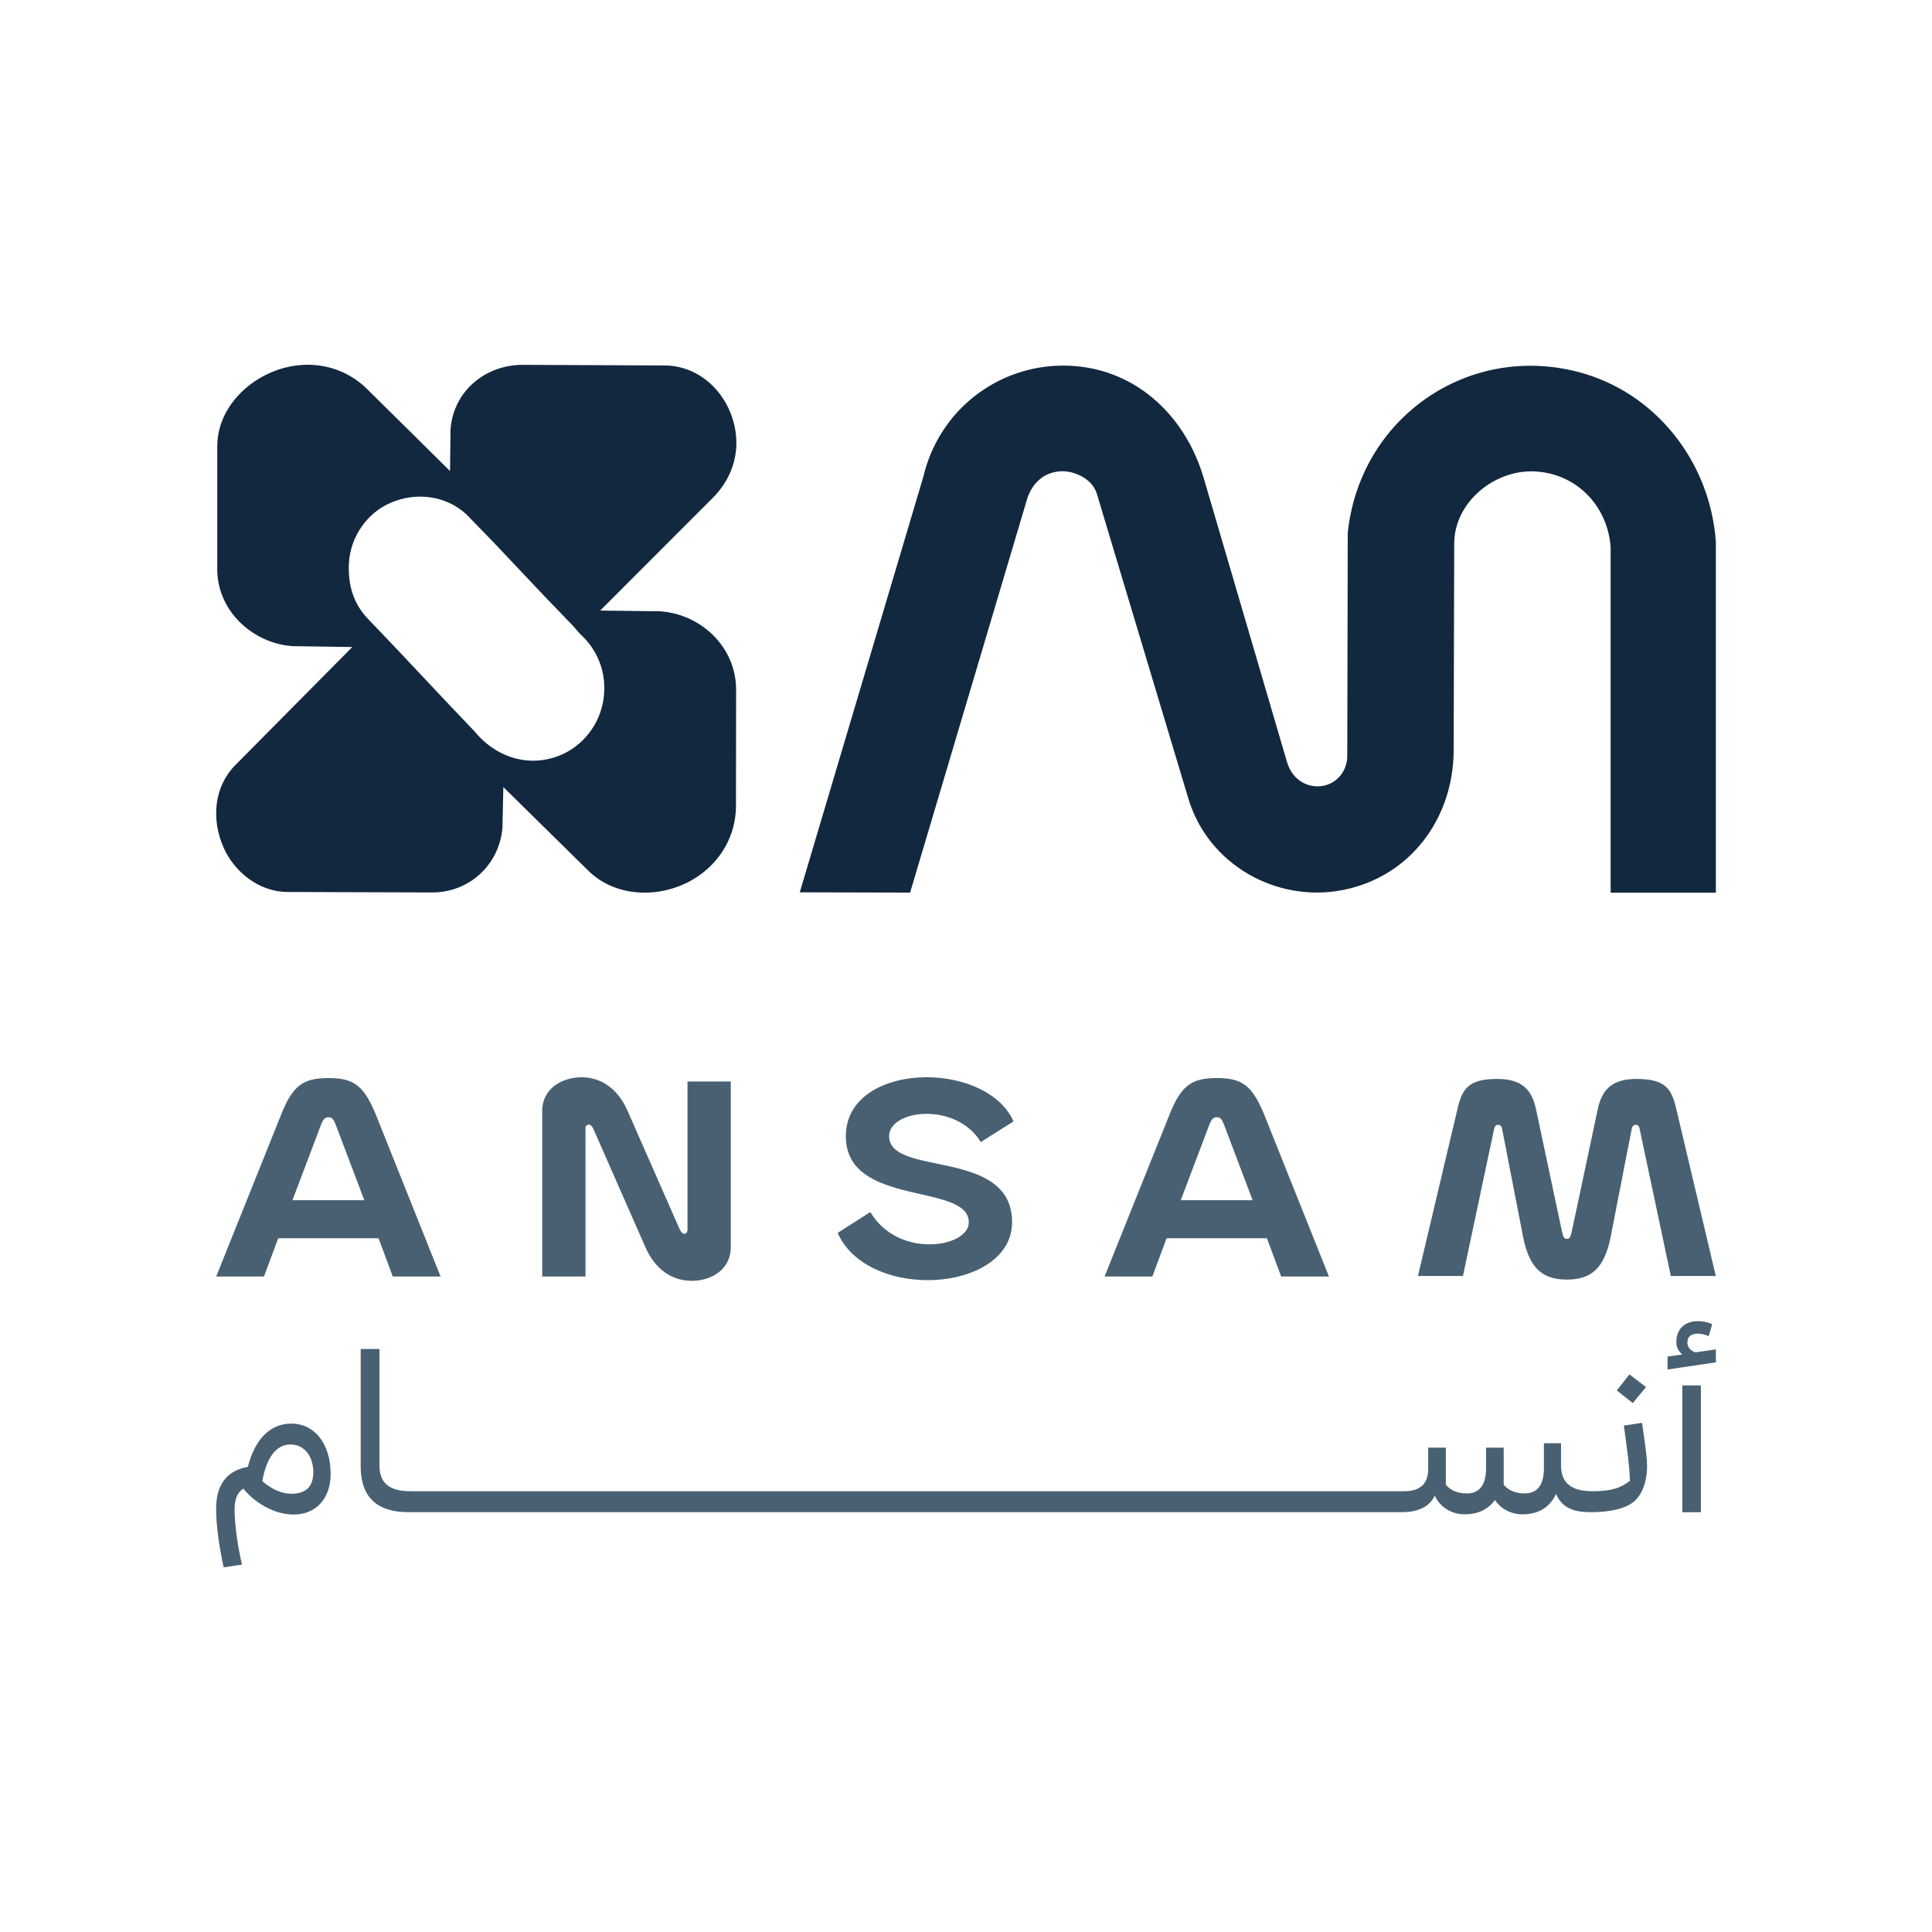
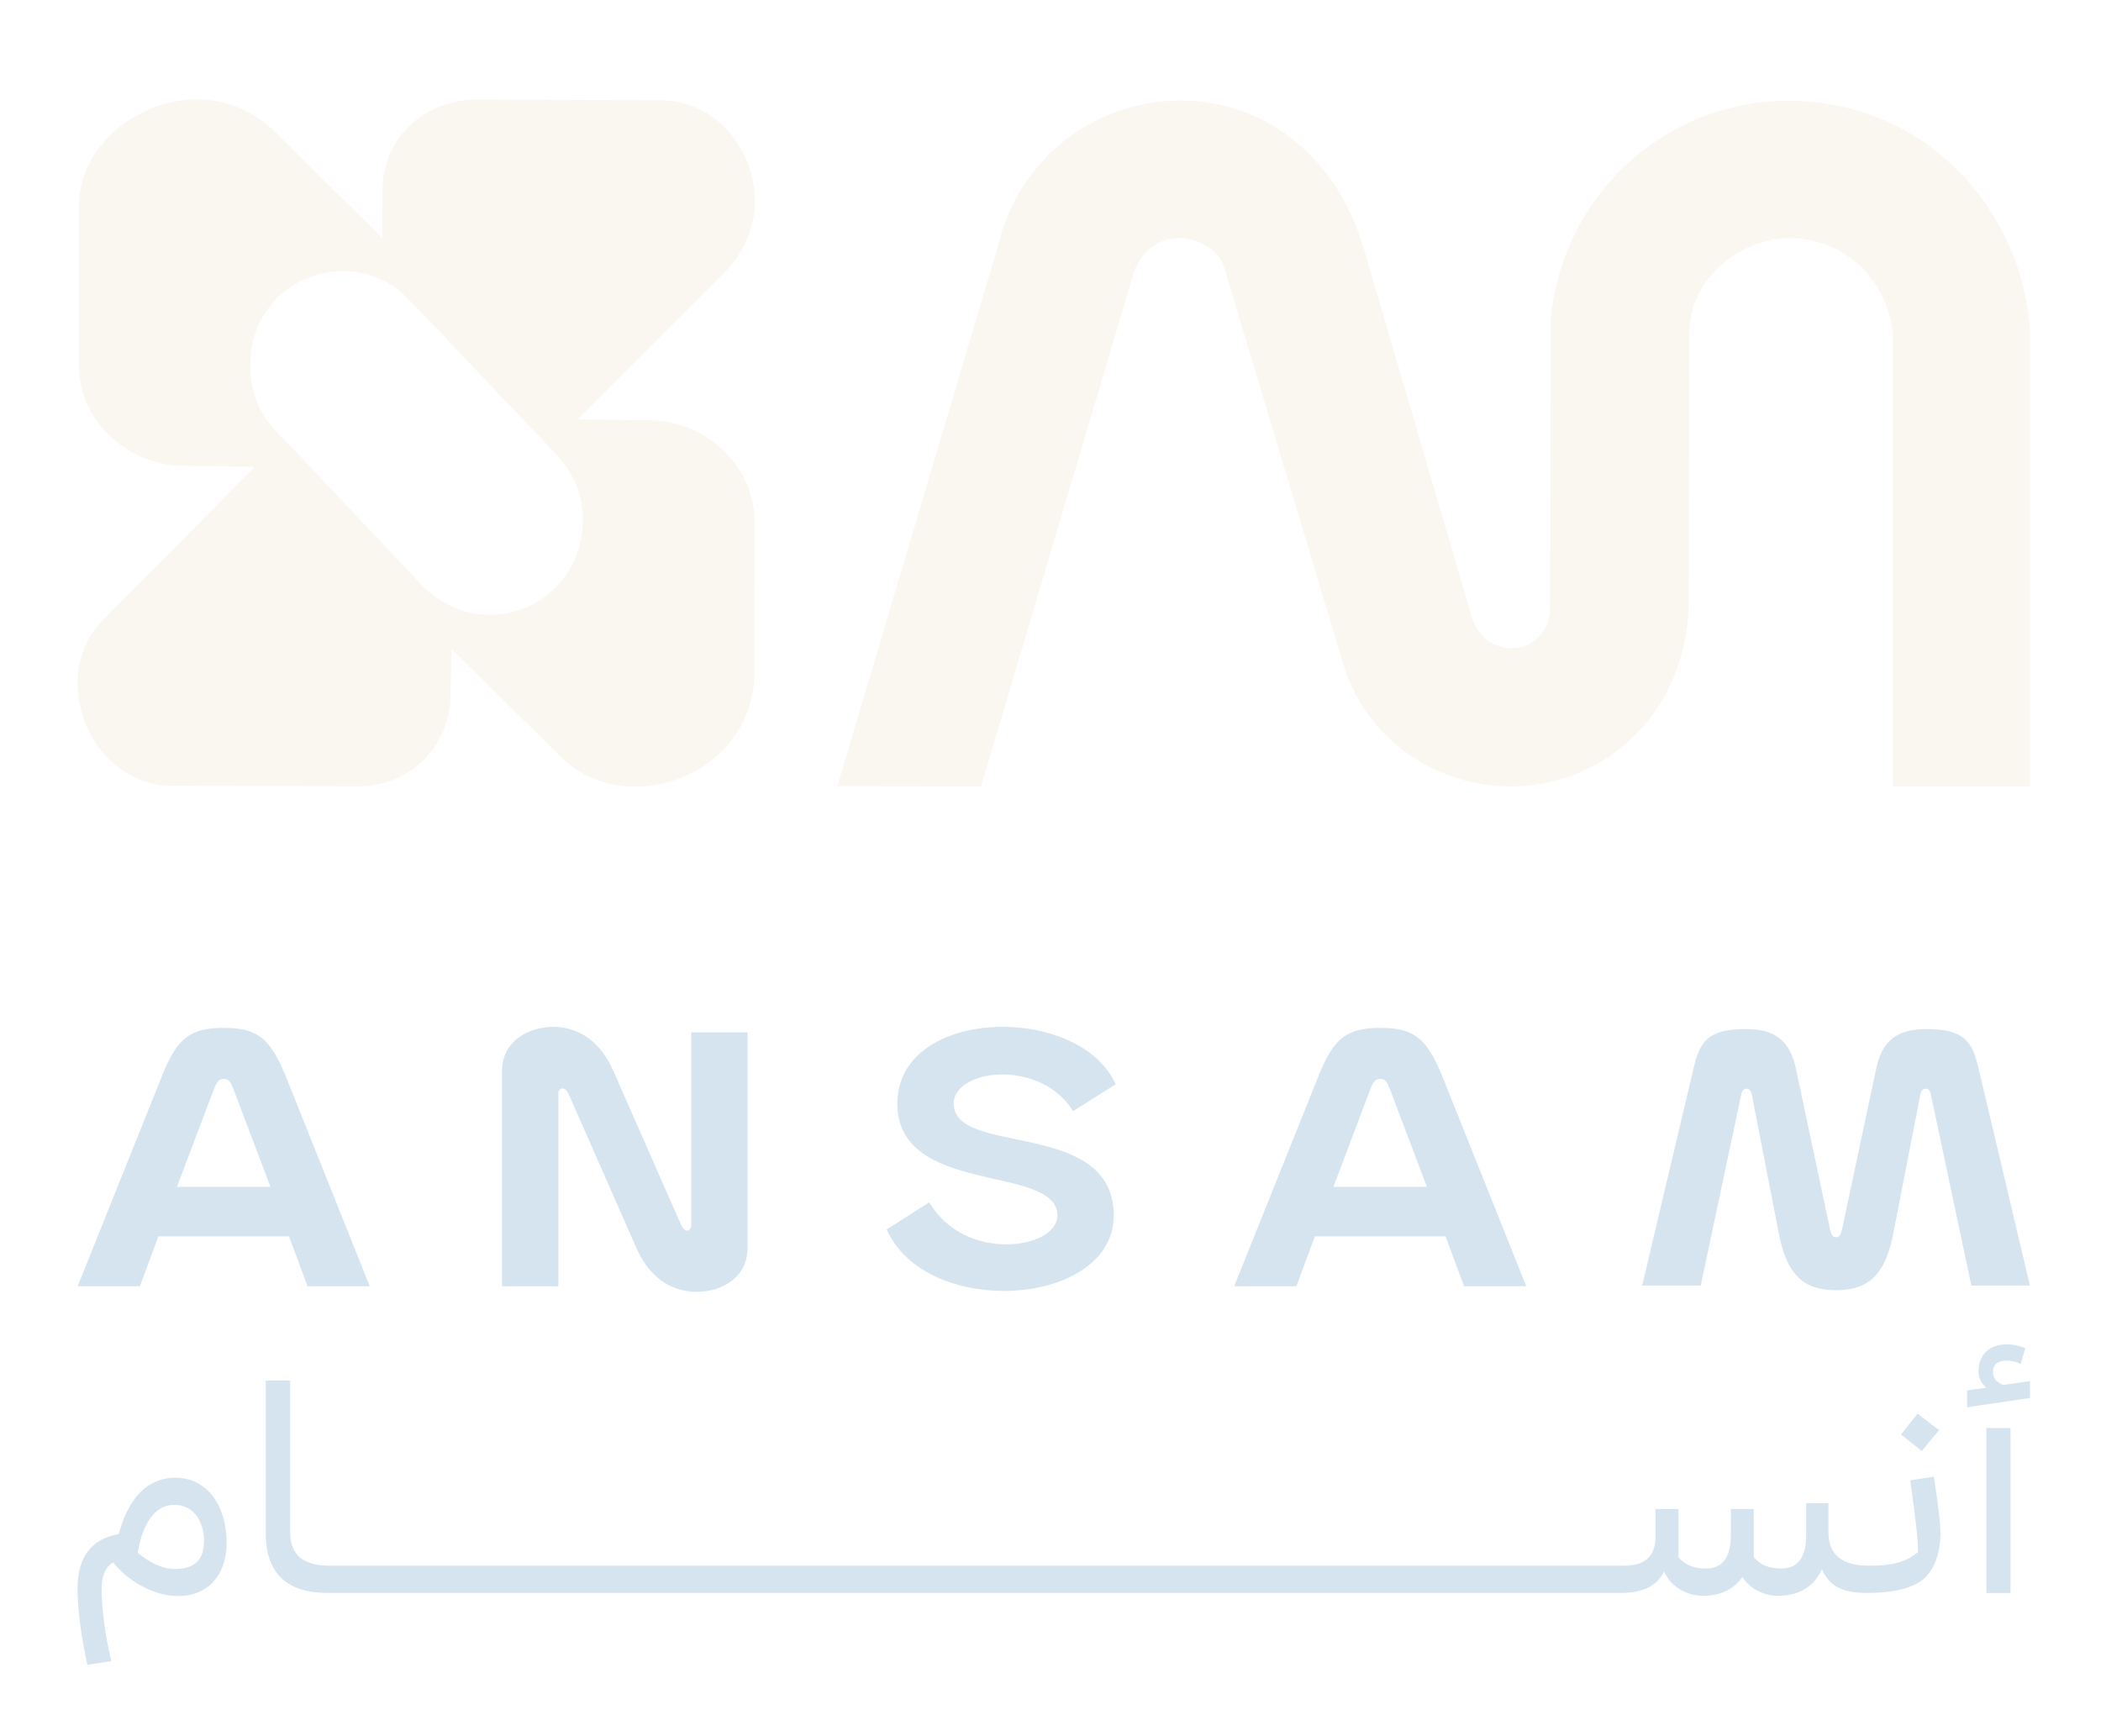
- <svg xmlns="http://www.w3.org/2000/svg" id="Layer_1" data-name="Layer 1" viewBox="0 0 283.46 283.46">
+ <svg xmlns="http://www.w3.org/2000/svg" viewBox="22.97 42.31 236.78 195.65">
  <defs>
    <style>
      .cls-1 {
-         fill: #486072;
+         fill: #D6E4F0;
      }

      .cls-2 {
-         fill: #12283f;
+         fill: #FAF7F1;
      }
    </style>
  </defs>
  <g>
    <path class="cls-2" d="M251.75,79.41v51.56s-15.44,0-15.44,0v-50.7c-.45-6.17-5.16-10.91-11.32-11.11-5.83-.18-11.61,4.57-11.63,10.58l-.08,30.33c-.03,10.07-6.43,18.6-16.3,20.52-9.65,1.88-19.71-3.68-22.63-13.44l-13.42-44.7c-.67-2.22-3.27-3.34-5.1-3.31-2.41.05-4.2,1.46-5.07,3.86l-17.23,57.96-16.19-.04,18.13-60.97c2.31-9.79,10.92-16.34,20.6-16.31,9.96.03,17.72,6.9,20.54,16.51l12.21,41.63c.68,2.31,2.55,3.76,4.91,3.57,2.16-.18,3.94-2.03,3.94-4.46l.07-32.7c1.73-16.76,17.5-27.88,33.84-23.61,11.29,2.95,19.3,13.12,20.16,24.83Z" />
    <path class="cls-2" d="M97,89.69l-8.94-.11,16.53-16.55c2.37-2.37,3.66-5.48,3.42-8.83-.4-5.61-4.73-10.54-10.49-10.58l-20.81-.09c-5.55-.02-10.23,3.93-10.61,9.5l-.07,6.08-12.14-12c-3.73-3.71-9.19-4.55-14.02-2.51-4.42,1.84-7.99,5.95-7.99,10.89v18.35c.18,5.95,5.26,10.52,10.98,10.96l8.83.13-17.17,17.33c-3.13,3.17-3.55,7.97-1.71,12.11,1.53,3.46,5.1,6.48,9.36,6.5l21.21.07c5.52.02,9.92-4.13,10.34-9.54l.13-5.92,12.47,12.27c3.44,3.39,8.68,3.99,13.16,2.33,4.97-1.86,8.5-6.39,8.5-11.87l.02-17.04c0-6.1-4.97-10.98-11.01-11.47ZM88.37,103.47c-.75,3.37-3.35,6.48-6.97,7.63-4.44,1.44-8.92-.27-11.8-3.82l-3.57-3.75-8.23-8.74-3.79-3.97c-2.15-2.22-2.97-4.99-2.82-8.12.2-3.97,2.68-7.46,6.15-8.94,3.75-1.62,8.12-1.04,11.09,1.71l3.84,3.95,3.55,3.75,4.19,4.44,4.02,4.17,1.11,1.26c2.91,2.64,4.13,6.48,3.24,10.43Z" />
  </g>
  <g>
    <g>
      <path class="cls-1" d="M41.3,163.38c1.68-4.06,3.12-5.21,6.89-5.21s5.17,1.15,6.89,5.21l9.56,23.91h-7.01l-2.09-5.62h-14.72l-2.09,5.62h-7.01l9.59-23.91ZM47.13,164.94l-4.22,11.15h10.54l-4.22-11.15c-.29-.7-.49-1.02-1.03-1.02s-.78.33-1.07,1.02Z" />
      <path class="cls-1" d="M85.9,187.29h-6.35v-24.28c0-3.36,2.99-4.96,5.82-4.96,2.71.04,5.21,1.52,6.72,4.96l7.63,17.35c.21.45.45.66.7.66s.45-.25.45-.61v-21.73h6.35v24.28c0,3.4-2.99,5-5.82,4.96-2.71-.04-5.21-1.52-6.72-4.96l-7.63-17.35c-.21-.45-.45-.61-.7-.61s-.45.21-.45.58v21.73Z" />
      <path class="cls-1" d="M136.36,182.57c3.16,0,5.78-1.35,5.78-3.24,0-5.87-18.04-2.13-18.04-12.63,0-5.82,5.82-8.65,11.89-8.65,5.29,0,10.83,2.22,12.71,6.48l-4.8,3.03c-1.76-2.91-5.05-4.14-7.96-4.14s-5.49,1.27-5.49,3.28c0,6.03,18.04,1.64,18.04,12.63,0,5.49-6.07,8.49-12.38,8.49-5.49,0-11.11-2.22-13.21-6.93l4.76-3.04h.04c2.05,3.41,5.58,4.72,8.65,4.72Z" />
      <path class="cls-1" d="M171.64,163.38c1.68-4.06,3.12-5.21,6.89-5.21s5.17,1.15,6.89,5.21l9.56,23.91h-7.01l-2.09-5.62h-14.72l-2.09,5.62h-7.01l9.59-23.91ZM177.46,164.94l-4.22,11.15h10.54l-4.22-11.15c-.29-.7-.49-1.02-1.03-1.02s-.78.33-1.07,1.02Z" />
      <path class="cls-1" d="M214.64,187.21h-6.6l5.86-24.77c.66-2.62,1.52-4.14,5.74-4.14,3.32,0,5.12,1.23,5.78,4.72l3.77,17.76c.16.66.25.98.7.98s.53-.33.7-.98l3.77-17.76c.66-3.49,2.46-4.72,5.78-4.72,4.23,0,5.09,1.52,5.74,4.14l5.86,24.77h-6.6l-4.59-21.65c-.08-.33-.25-.53-.57-.53-.25,0-.49.16-.57.57l-3.12,15.99c-.9,4.39-2.74,6.15-6.4,6.15s-5.5-1.76-6.4-6.15l-3.11-15.99c-.08-.41-.33-.57-.58-.57-.32,0-.49.21-.57.53l-4.59,21.65Z" />
    </g>
    <g>
      <path class="cls-1" d="M32.56,228.7c-.54-2.61-.85-5.33-.85-7.37,0-3.8,1.86-5.63,4.65-6.11,1.08-4.18,3.36-6.35,6.38-6.35,3.47,0,5.77,3.03,5.77,7.37,0,3.59-2.11,5.97-5.44,5.97-3.02,0-5.9-1.94-7.36-3.8-.78.47-1.29,1.39-1.29,2.99,0,1.86.3,4.41.81,6.89l.27,1.26-2.68.41-.28-1.26ZM45.97,216.04c0-2.28-1.22-4.11-3.37-4.11s-3.56,2.1-4.11,5.4c1.43,1.19,2.82,1.83,4.24,1.83,2.31,0,3.23-1.19,3.23-3.12Z" />
      <path class="cls-1" d="M241.66,214.99c0,2.02-.49,3.72-1.46,4.85-1.05,1.29-3.32,2.02-6.88,2.02-2.35,0-4.13-.57-5.02-2.67-.97,2.1-2.75,2.99-4.93,2.99-1.7,0-3.16-.81-4.04-2.1-1.05,1.46-2.59,2.1-4.45,2.1s-3.64-1.05-4.37-2.75c-.73,1.54-2.26,2.43-4.85,2.43H59.88c-4.45,0-6.96-2.1-6.96-6.71v-17.23h2.75v17.07c0,2.67,1.54,3.8,4.53,3.8h145.78c2.35,0,3.56-1.05,3.56-3.24v-3.15h2.59v5.42c.57.73,1.54,1.29,3.07,1.29,1.86,0,2.83-1.21,2.83-3.72v-2.99h2.59v5.42c.57.73,1.54,1.29,3.07,1.29,1.86,0,2.83-1.21,2.83-3.72v-3.64h2.51v3.24c0,2.67,1.62,3.8,4.61,3.8,2.83,0,4.21-.49,5.5-1.54-.08-2.18-.24-3.32-.89-8.09l2.67-.4c.57,3.96.73,5.18.73,6.23Z" />
      <path class="cls-1" d="M239.07,201.65l-1.86,2.35,2.35,1.86,1.94-2.35-2.43-1.86Z" />
      <path class="cls-1" d="M244.66,199.03l2.17-.3c-.58-.48-.88-1.09-.88-1.84,0-1.97,1.3-3.05,3.16-3.05.71,0,1.42.13,2.1.44l-.51,1.76c-.58-.27-1.15-.37-1.63-.37-.88,0-1.53.4-1.5,1.36.04.58.34,1.08,1.16,1.39l3.02-.44v1.9l-7.09,1.05v-1.9ZM246.83,203.27h2.72v18.6h-2.72v-18.6Z" />
    </g>
  </g>
</svg>
